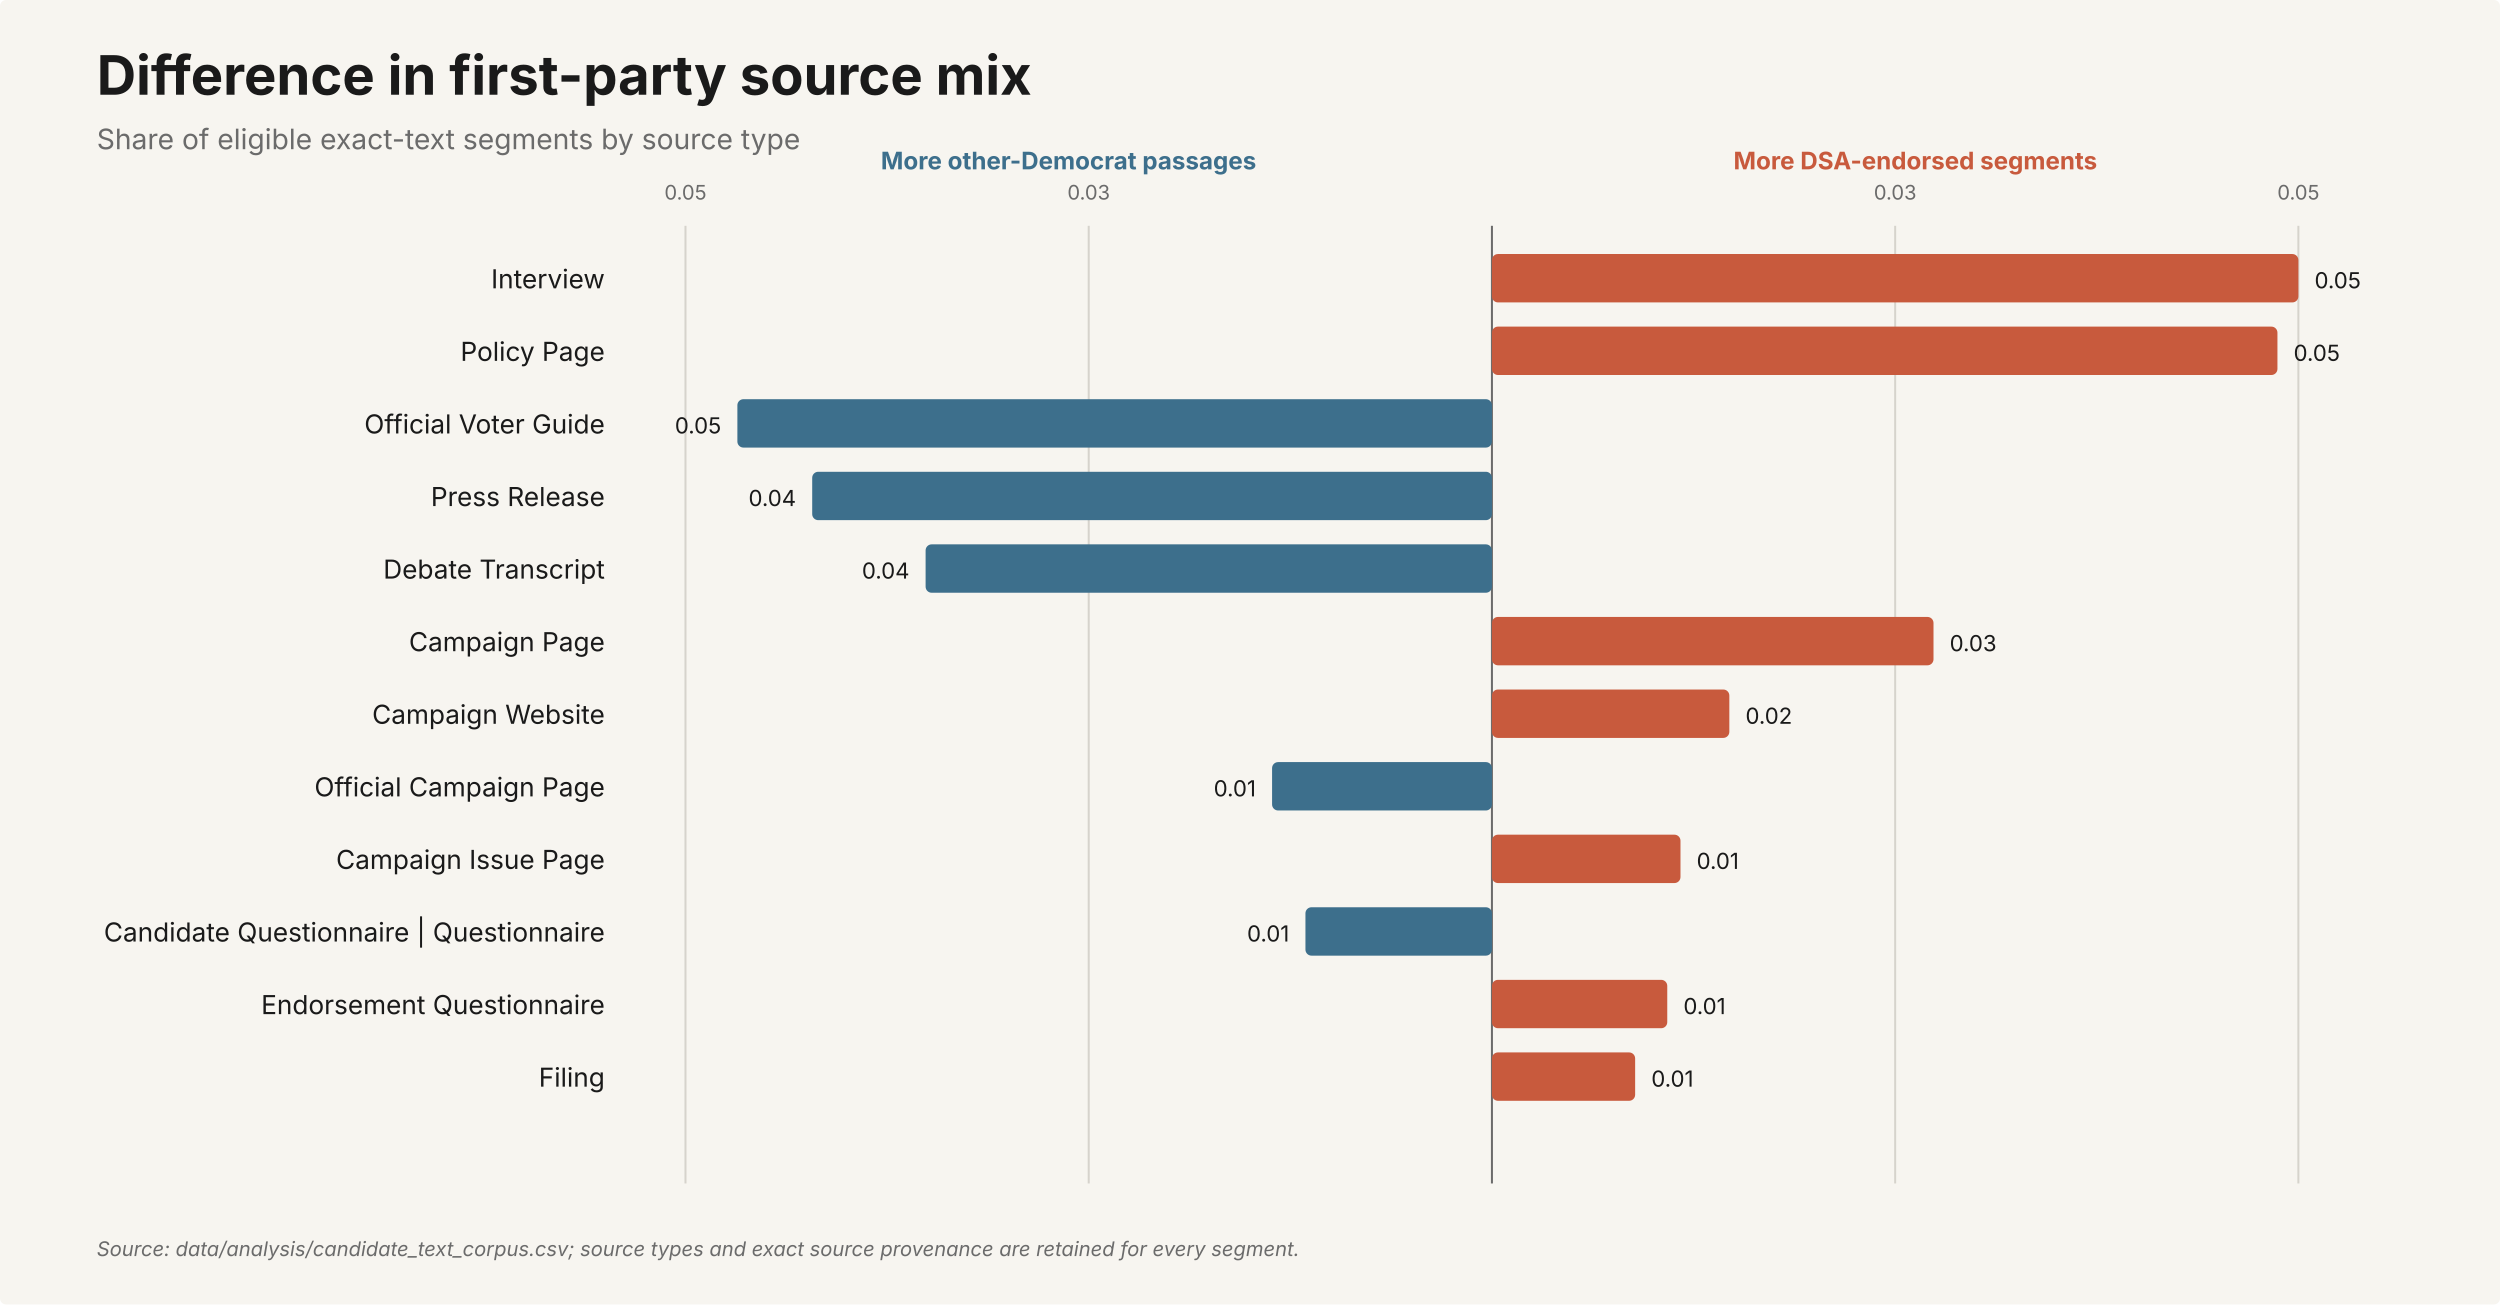
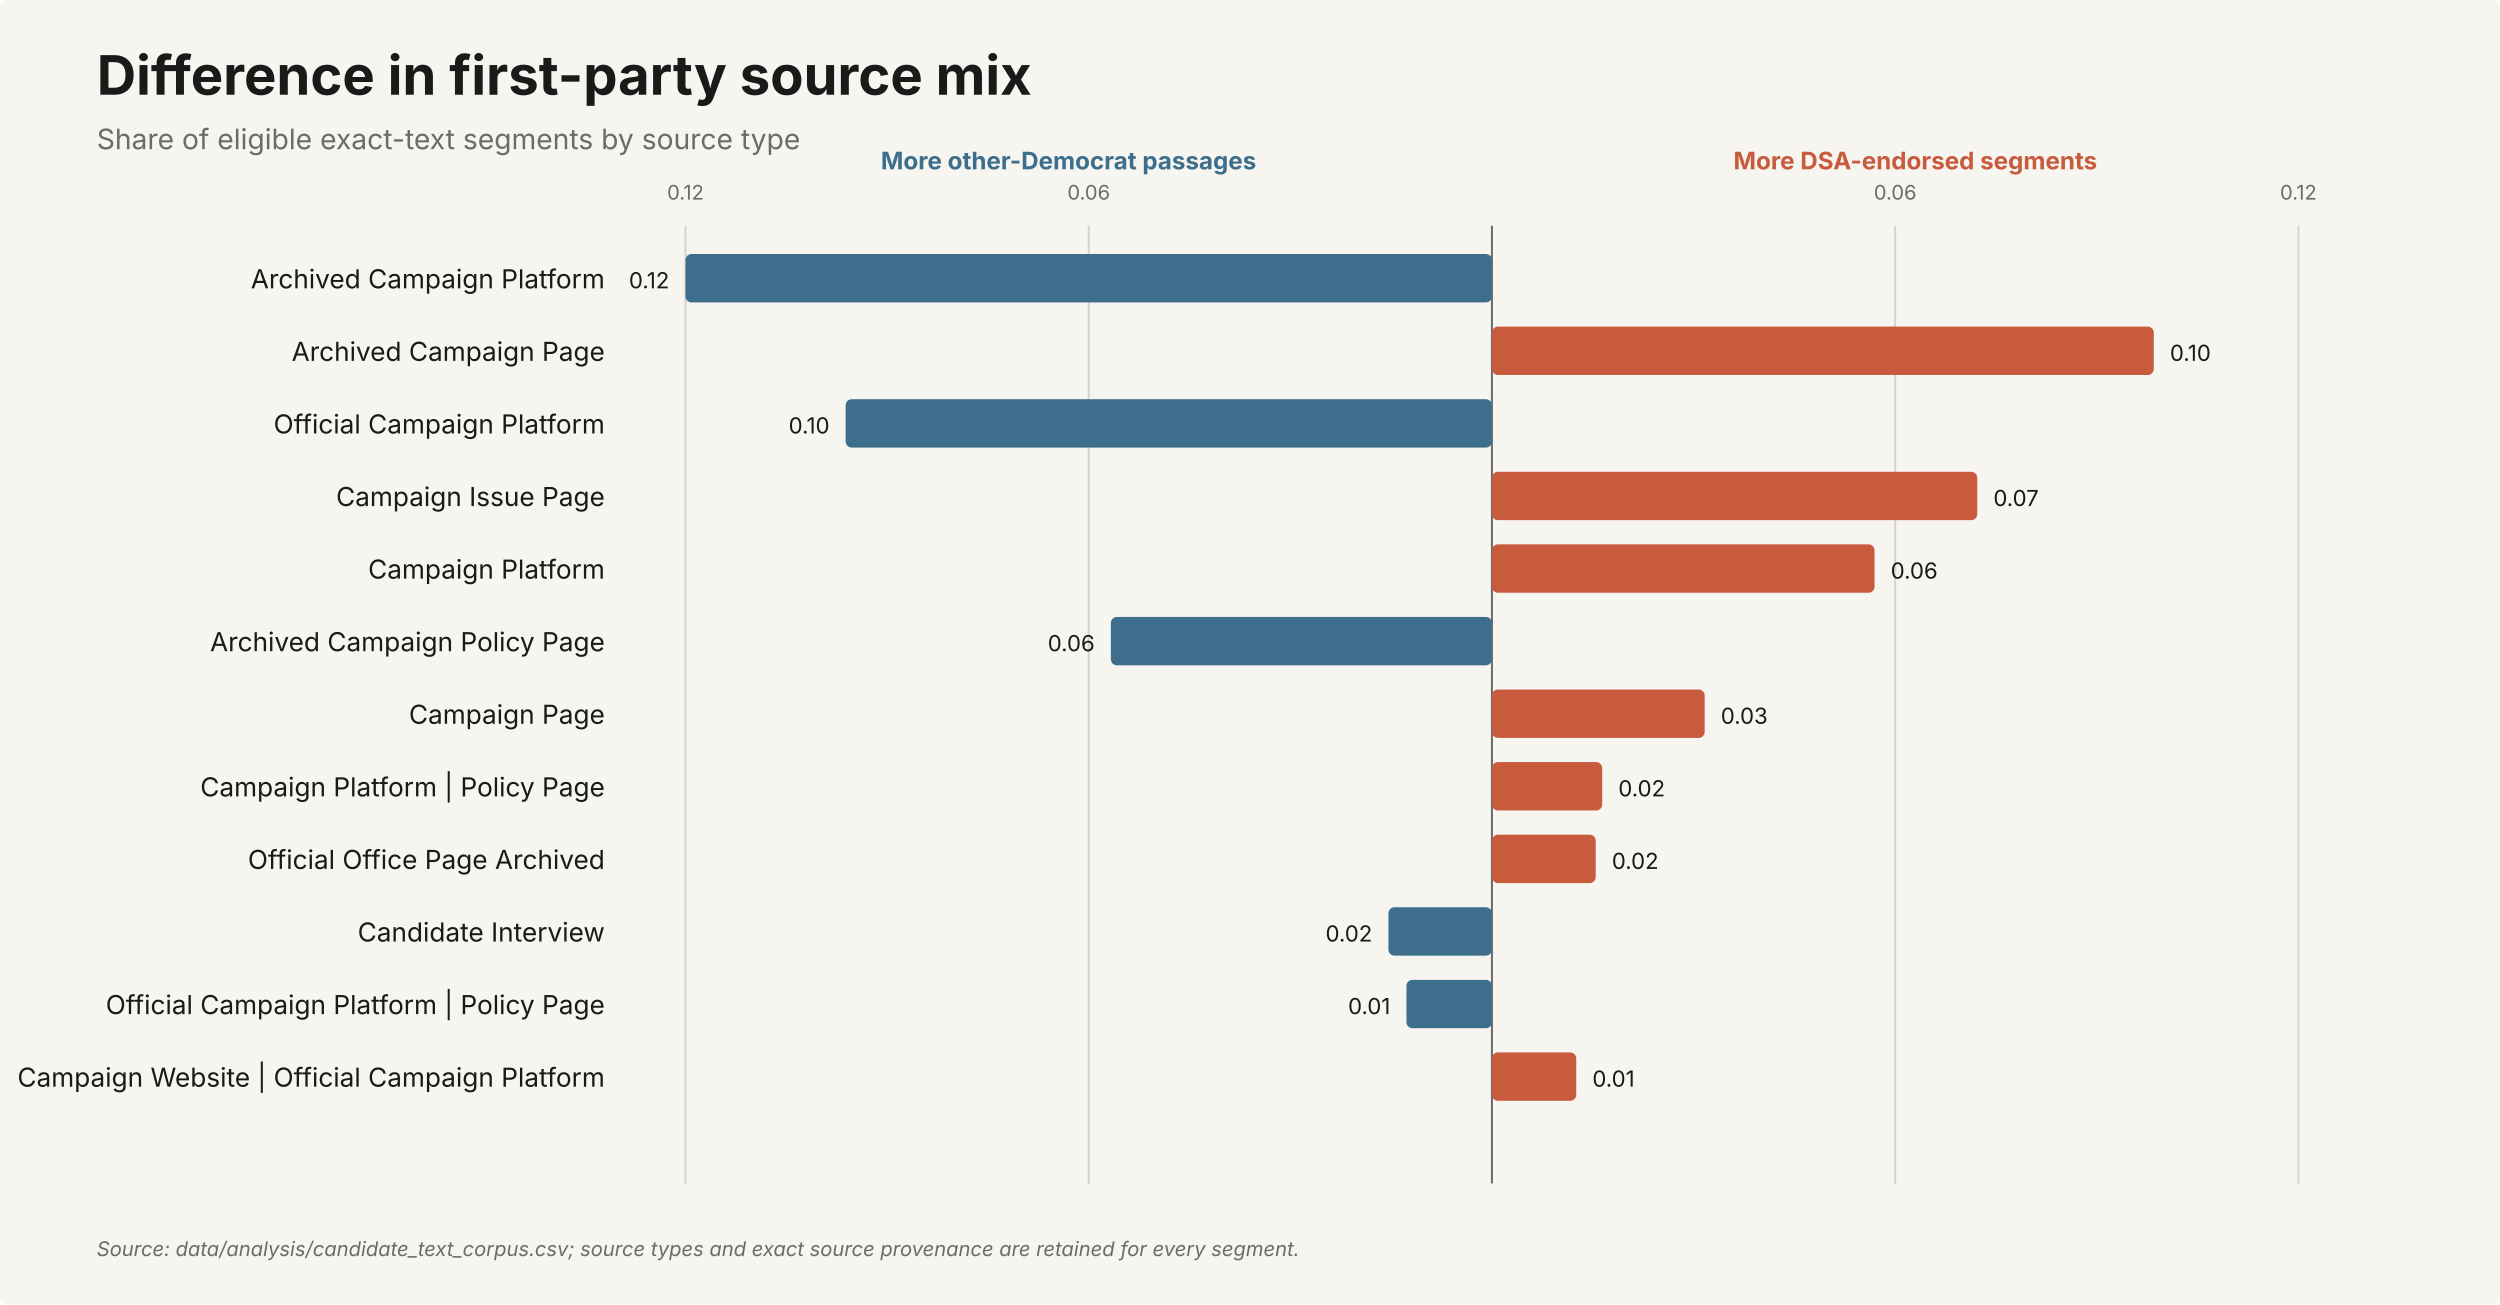
<svg xmlns="http://www.w3.org/2000/svg" width="1240" height="647" viewBox="0 0 1240 647">
  <rect x="0.00" y="0.00" width="1240.00" height="647.00" fill="#F7F5F0" rx="3" />
  <text x="48" y="47" text-anchor="start" fill="#1A1A1A" font-family="Inter, Arial, Helvetica, sans-serif" font-size="27px" font-weight="700" font-style="normal">Difference in first-party source mix</text>
  <text x="48" y="74" text-anchor="start" fill="#6B6B6B" font-family="Inter, Arial, Helvetica, sans-serif" font-size="14px" font-weight="400" font-style="normal">Share of eligible exact-text segments by source type</text>
  <line x1="340" y1="112" x2="340" y2="587" stroke="#D6D3CC" stroke-width="1" />
-   <text x="340" y="99" text-anchor="middle" fill="#6B6B6B" font-family="Inter, Arial, Helvetica, sans-serif" font-size="10px" font-weight="400" font-style="normal">0.05</text>
+   <text x="340" y="99" text-anchor="middle" fill="#6B6B6B" font-family="Inter, Arial, Helvetica, sans-serif" font-size="10px" font-weight="400" font-style="normal">0.12</text>
  <line x1="540.0" y1="112" x2="540.0" y2="587" stroke="#D6D3CC" stroke-width="1" />
-   <text x="540.0" y="99" text-anchor="middle" fill="#6B6B6B" font-family="Inter, Arial, Helvetica, sans-serif" font-size="10px" font-weight="400" font-style="normal">0.03</text>
+   <text x="540.0" y="99" text-anchor="middle" fill="#6B6B6B" font-family="Inter, Arial, Helvetica, sans-serif" font-size="10px" font-weight="400" font-style="normal">0.06</text>
  <line x1="740" y1="112" x2="740" y2="587" stroke="#6B6B6B" stroke-width="1" />
  <line x1="940.0" y1="112" x2="940.0" y2="587" stroke="#D6D3CC" stroke-width="1" />
-   <text x="940.0" y="99" text-anchor="middle" fill="#6B6B6B" font-family="Inter, Arial, Helvetica, sans-serif" font-size="10px" font-weight="400" font-style="normal">0.03</text>
+   <text x="940.0" y="99" text-anchor="middle" fill="#6B6B6B" font-family="Inter, Arial, Helvetica, sans-serif" font-size="10px" font-weight="400" font-style="normal">0.06</text>
  <line x1="1140" y1="112" x2="1140" y2="587" stroke="#D6D3CC" stroke-width="1" />
-   <text x="1140" y="99" text-anchor="middle" fill="#6B6B6B" font-family="Inter, Arial, Helvetica, sans-serif" font-size="10px" font-weight="400" font-style="normal">0.05</text>
-   <text x="300" y="143" text-anchor="end" fill="#1A1A1A" font-family="Inter, Arial, Helvetica, sans-serif" font-size="13px" font-weight="400" font-style="normal">Interview</text>
-   <rect x="740.00" y="126.00" width="400.00" height="24.00" fill="#C85A3D" rx="3" />
-   <text x="1148.0" y="143" text-anchor="start" fill="#1A1A1A" font-family="Inter, Arial, Helvetica, sans-serif" font-size="11px" font-weight="400" font-style="normal">0.05</text>
-   <text x="300" y="179" text-anchor="end" fill="#1A1A1A" font-family="Inter, Arial, Helvetica, sans-serif" font-size="13px" font-weight="400" font-style="normal">Policy Page</text>
-   <rect x="740.00" y="162.00" width="389.61" height="24.00" fill="#C85A3D" rx="3" />
-   <text x="1137.609" y="179" text-anchor="start" fill="#1A1A1A" font-family="Inter, Arial, Helvetica, sans-serif" font-size="11px" font-weight="400" font-style="normal">0.05</text>
-   <text x="300" y="215" text-anchor="end" fill="#1A1A1A" font-family="Inter, Arial, Helvetica, sans-serif" font-size="13px" font-weight="400" font-style="normal">Official Voter Guide</text>
-   <rect x="365.74" y="198.00" width="374.26" height="24.00" fill="#3D6F8C" rx="3" />
-   <text x="357.743" y="215" text-anchor="end" fill="#1A1A1A" font-family="Inter, Arial, Helvetica, sans-serif" font-size="11px" font-weight="400" font-style="normal">0.05</text>
-   <text x="300" y="251" text-anchor="end" fill="#1A1A1A" font-family="Inter, Arial, Helvetica, sans-serif" font-size="13px" font-weight="400" font-style="normal">Press Release</text>
-   <rect x="402.85" y="234.00" width="337.15" height="24.00" fill="#3D6F8C" rx="3" />
-   <text x="394.854" y="251" text-anchor="end" fill="#1A1A1A" font-family="Inter, Arial, Helvetica, sans-serif" font-size="11px" font-weight="400" font-style="normal">0.04</text>
-   <text x="300" y="287" text-anchor="end" fill="#1A1A1A" font-family="Inter, Arial, Helvetica, sans-serif" font-size="13px" font-weight="400" font-style="normal">Debate Transcript</text>
-   <rect x="459.10" y="270.00" width="280.90" height="24.00" fill="#3D6F8C" rx="3" />
-   <text x="451.098" y="287" text-anchor="end" fill="#1A1A1A" font-family="Inter, Arial, Helvetica, sans-serif" font-size="11px" font-weight="400" font-style="normal">0.04</text>
-   <text x="300" y="323" text-anchor="end" fill="#1A1A1A" font-family="Inter, Arial, Helvetica, sans-serif" font-size="13px" font-weight="400" font-style="normal">Campaign Page</text>
-   <rect x="740.00" y="306.00" width="219.02" height="24.00" fill="#C85A3D" rx="3" />
-   <text x="967.024" y="323" text-anchor="start" fill="#1A1A1A" font-family="Inter, Arial, Helvetica, sans-serif" font-size="11px" font-weight="400" font-style="normal">0.03</text>
-   <text x="300" y="359" text-anchor="end" fill="#1A1A1A" font-family="Inter, Arial, Helvetica, sans-serif" font-size="13px" font-weight="400" font-style="normal">Campaign Website</text>
-   <rect x="740.00" y="342.00" width="117.75" height="24.00" fill="#C85A3D" rx="3" />
-   <text x="865.755" y="359" text-anchor="start" fill="#1A1A1A" font-family="Inter, Arial, Helvetica, sans-serif" font-size="11px" font-weight="400" font-style="normal">0.02</text>
-   <text x="300" y="395" text-anchor="end" fill="#1A1A1A" font-family="Inter, Arial, Helvetica, sans-serif" font-size="13px" font-weight="400" font-style="normal">Official Campaign Page</text>
-   <rect x="630.95" y="378.00" width="109.05" height="24.00" fill="#3D6F8C" rx="3" />
-   <text x="622.949" y="395" text-anchor="end" fill="#1A1A1A" font-family="Inter, Arial, Helvetica, sans-serif" font-size="11px" font-weight="400" font-style="normal">0.01</text>
-   <text x="300" y="431" text-anchor="end" fill="#1A1A1A" font-family="Inter, Arial, Helvetica, sans-serif" font-size="13px" font-weight="400" font-style="normal">Campaign Issue Page</text>
-   <rect x="740.00" y="414.00" width="93.52" height="24.00" fill="#C85A3D" rx="3" />
-   <text x="841.519" y="431" text-anchor="start" fill="#1A1A1A" font-family="Inter, Arial, Helvetica, sans-serif" font-size="11px" font-weight="400" font-style="normal">0.01</text>
-   <text x="300" y="467" text-anchor="end" fill="#1A1A1A" font-family="Inter, Arial, Helvetica, sans-serif" font-size="13px" font-weight="400" font-style="normal">Candidate Questionnaire | Questionnaire</text>
-   <rect x="647.50" y="450.00" width="92.50" height="24.00" fill="#3D6F8C" rx="3" />
-   <text x="639.496" y="467" text-anchor="end" fill="#1A1A1A" font-family="Inter, Arial, Helvetica, sans-serif" font-size="11px" font-weight="400" font-style="normal">0.01</text>
-   <text x="300" y="503" text-anchor="end" fill="#1A1A1A" font-family="Inter, Arial, Helvetica, sans-serif" font-size="13px" font-weight="400" font-style="normal">Endorsement Questionnaire</text>
-   <rect x="740.00" y="486.00" width="86.96" height="24.00" fill="#C85A3D" rx="3" />
-   <text x="834.957" y="503" text-anchor="start" fill="#1A1A1A" font-family="Inter, Arial, Helvetica, sans-serif" font-size="11px" font-weight="400" font-style="normal">0.01</text>
-   <text x="300" y="539" text-anchor="end" fill="#1A1A1A" font-family="Inter, Arial, Helvetica, sans-serif" font-size="13px" font-weight="400" font-style="normal">Filing</text>
-   <rect x="740.00" y="522.00" width="71.03" height="24.00" fill="#C85A3D" rx="3" />
-   <text x="819.034" y="539" text-anchor="start" fill="#1A1A1A" font-family="Inter, Arial, Helvetica, sans-serif" font-size="11px" font-weight="400" font-style="normal">0.01</text>
+   <text x="1140" y="99" text-anchor="middle" fill="#6B6B6B" font-family="Inter, Arial, Helvetica, sans-serif" font-size="10px" font-weight="400" font-style="normal">0.12</text>
+   <text x="300" y="143" text-anchor="end" fill="#1A1A1A" font-family="Inter, Arial, Helvetica, sans-serif" font-size="13px" font-weight="400" font-style="normal">Archived Campaign Platform</text>
+   <rect x="340.00" y="126.00" width="400.00" height="24.00" fill="#3D6F8C" rx="3" />
+   <text x="332.0" y="143" text-anchor="end" fill="#1A1A1A" font-family="Inter, Arial, Helvetica, sans-serif" font-size="11px" font-weight="400" font-style="normal">0.12</text>
+   <text x="300" y="179" text-anchor="end" fill="#1A1A1A" font-family="Inter, Arial, Helvetica, sans-serif" font-size="13px" font-weight="400" font-style="normal">Archived Campaign Page</text>
+   <rect x="740.00" y="162.00" width="328.28" height="24.00" fill="#C85A3D" rx="3" />
+   <text x="1076.279" y="179" text-anchor="start" fill="#1A1A1A" font-family="Inter, Arial, Helvetica, sans-serif" font-size="11px" font-weight="400" font-style="normal">0.10</text>
+   <text x="300" y="215" text-anchor="end" fill="#1A1A1A" font-family="Inter, Arial, Helvetica, sans-serif" font-size="13px" font-weight="400" font-style="normal">Official Campaign Platform</text>
+   <rect x="419.46" y="198.00" width="320.54" height="24.00" fill="#3D6F8C" rx="3" />
+   <text x="411.457" y="215" text-anchor="end" fill="#1A1A1A" font-family="Inter, Arial, Helvetica, sans-serif" font-size="11px" font-weight="400" font-style="normal">0.10</text>
+   <text x="300" y="251" text-anchor="end" fill="#1A1A1A" font-family="Inter, Arial, Helvetica, sans-serif" font-size="13px" font-weight="400" font-style="normal">Campaign Issue Page</text>
+   <rect x="740.00" y="234.00" width="240.71" height="24.00" fill="#C85A3D" rx="3" />
+   <text x="988.714" y="251" text-anchor="start" fill="#1A1A1A" font-family="Inter, Arial, Helvetica, sans-serif" font-size="11px" font-weight="400" font-style="normal">0.07</text>
+   <text x="300" y="287" text-anchor="end" fill="#1A1A1A" font-family="Inter, Arial, Helvetica, sans-serif" font-size="13px" font-weight="400" font-style="normal">Campaign Platform</text>
+   <rect x="740.00" y="270.00" width="189.78" height="24.00" fill="#C85A3D" rx="3" />
+   <text x="937.781" y="287" text-anchor="start" fill="#1A1A1A" font-family="Inter, Arial, Helvetica, sans-serif" font-size="11px" font-weight="400" font-style="normal">0.06</text>
+   <text x="300" y="323" text-anchor="end" fill="#1A1A1A" font-family="Inter, Arial, Helvetica, sans-serif" font-size="13px" font-weight="400" font-style="normal">Archived Campaign Policy Page</text>
+   <rect x="550.98" y="306.00" width="189.02" height="24.00" fill="#3D6F8C" rx="3" />
+   <text x="542.981" y="323" text-anchor="end" fill="#1A1A1A" font-family="Inter, Arial, Helvetica, sans-serif" font-size="11px" font-weight="400" font-style="normal">0.06</text>
+   <text x="300" y="359" text-anchor="end" fill="#1A1A1A" font-family="Inter, Arial, Helvetica, sans-serif" font-size="13px" font-weight="400" font-style="normal">Campaign Page</text>
+   <rect x="740.00" y="342.00" width="105.52" height="24.00" fill="#C85A3D" rx="3" />
+   <text x="853.517" y="359" text-anchor="start" fill="#1A1A1A" font-family="Inter, Arial, Helvetica, sans-serif" font-size="11px" font-weight="400" font-style="normal">0.03</text>
+   <text x="300" y="395" text-anchor="end" fill="#1A1A1A" font-family="Inter, Arial, Helvetica, sans-serif" font-size="13px" font-weight="400" font-style="normal">Campaign Platform | Policy Page</text>
+   <rect x="740.00" y="378.00" width="54.68" height="24.00" fill="#C85A3D" rx="3" />
+   <text x="802.682" y="395" text-anchor="start" fill="#1A1A1A" font-family="Inter, Arial, Helvetica, sans-serif" font-size="11px" font-weight="400" font-style="normal">0.02</text>
+   <text x="300" y="431" text-anchor="end" fill="#1A1A1A" font-family="Inter, Arial, Helvetica, sans-serif" font-size="13px" font-weight="400" font-style="normal">Official Office Page Archived</text>
+   <rect x="740.00" y="414.00" width="51.47" height="24.00" fill="#C85A3D" rx="3" />
+   <text x="799.466" y="431" text-anchor="start" fill="#1A1A1A" font-family="Inter, Arial, Helvetica, sans-serif" font-size="11px" font-weight="400" font-style="normal">0.02</text>
+   <text x="300" y="467" text-anchor="end" fill="#1A1A1A" font-family="Inter, Arial, Helvetica, sans-serif" font-size="13px" font-weight="400" font-style="normal">Candidate Interview</text>
+   <rect x="688.66" y="450.00" width="51.34" height="24.00" fill="#3D6F8C" rx="3" />
+   <text x="680.662" y="467" text-anchor="end" fill="#1A1A1A" font-family="Inter, Arial, Helvetica, sans-serif" font-size="11px" font-weight="400" font-style="normal">0.02</text>
+   <text x="300" y="503" text-anchor="end" fill="#1A1A1A" font-family="Inter, Arial, Helvetica, sans-serif" font-size="13px" font-weight="400" font-style="normal">Official Campaign Platform | Policy Page</text>
+   <rect x="697.60" y="486.00" width="42.40" height="24.00" fill="#3D6F8C" rx="3" />
+   <text x="689.603" y="503" text-anchor="end" fill="#1A1A1A" font-family="Inter, Arial, Helvetica, sans-serif" font-size="11px" font-weight="400" font-style="normal">0.01</text>
+   <text x="300" y="539" text-anchor="end" fill="#1A1A1A" font-family="Inter, Arial, Helvetica, sans-serif" font-size="13px" font-weight="400" font-style="normal">Campaign Website | Official Campaign Platform</text>
+   <rect x="740.00" y="522.00" width="41.82" height="24.00" fill="#C85A3D" rx="3" />
+   <text x="789.815" y="539" text-anchor="start" fill="#1A1A1A" font-family="Inter, Arial, Helvetica, sans-serif" font-size="11px" font-weight="400" font-style="normal">0.01</text>
  <text x="950.0" y="84" text-anchor="middle" fill="#C85A3D" font-family="Inter, Arial, Helvetica, sans-serif" font-size="12px" font-weight="700" font-style="normal">More DSA-endorsed segments</text>
  <text x="530.0" y="84" text-anchor="middle" fill="#3D6F8C" font-family="Inter, Arial, Helvetica, sans-serif" font-size="12px" font-weight="700" font-style="normal">More other-Democrat passages</text>
  <text x="48" y="623" text-anchor="start" fill="#6B6B6B" font-family="Inter, Arial, Helvetica, sans-serif" font-size="10px" font-weight="400" font-style="italic">Source: data/analysis/candidate_text_corpus.csv; source types and exact source provenance are retained for every segment.</text>
</svg>
